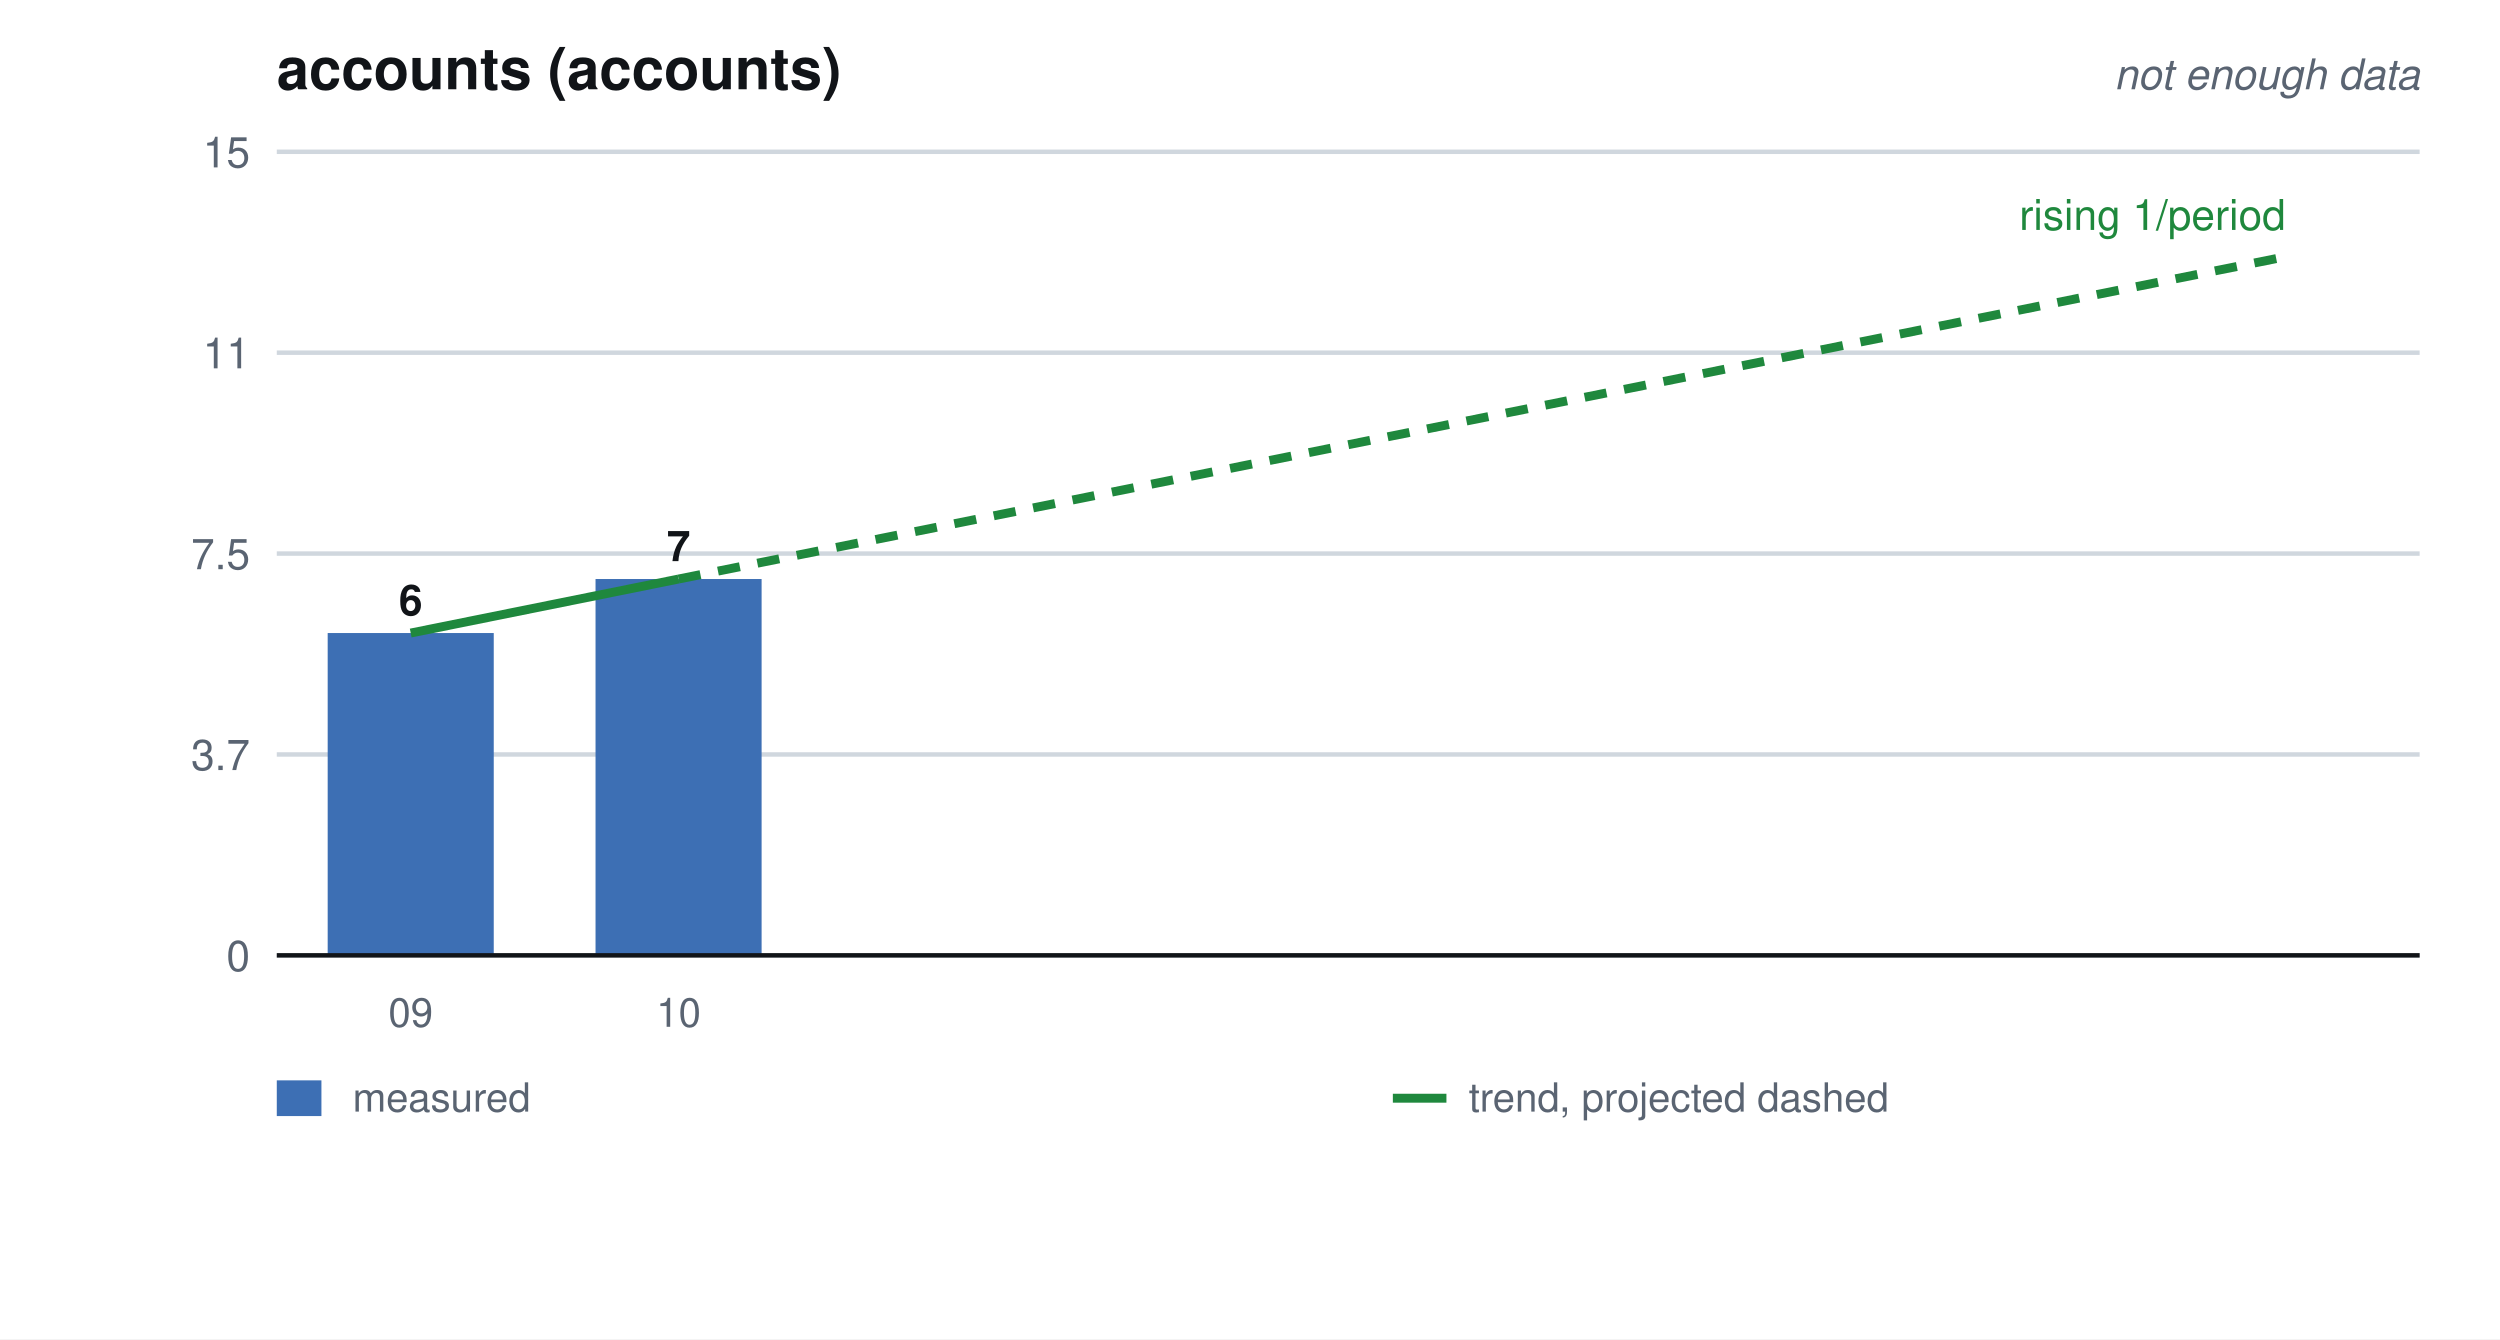
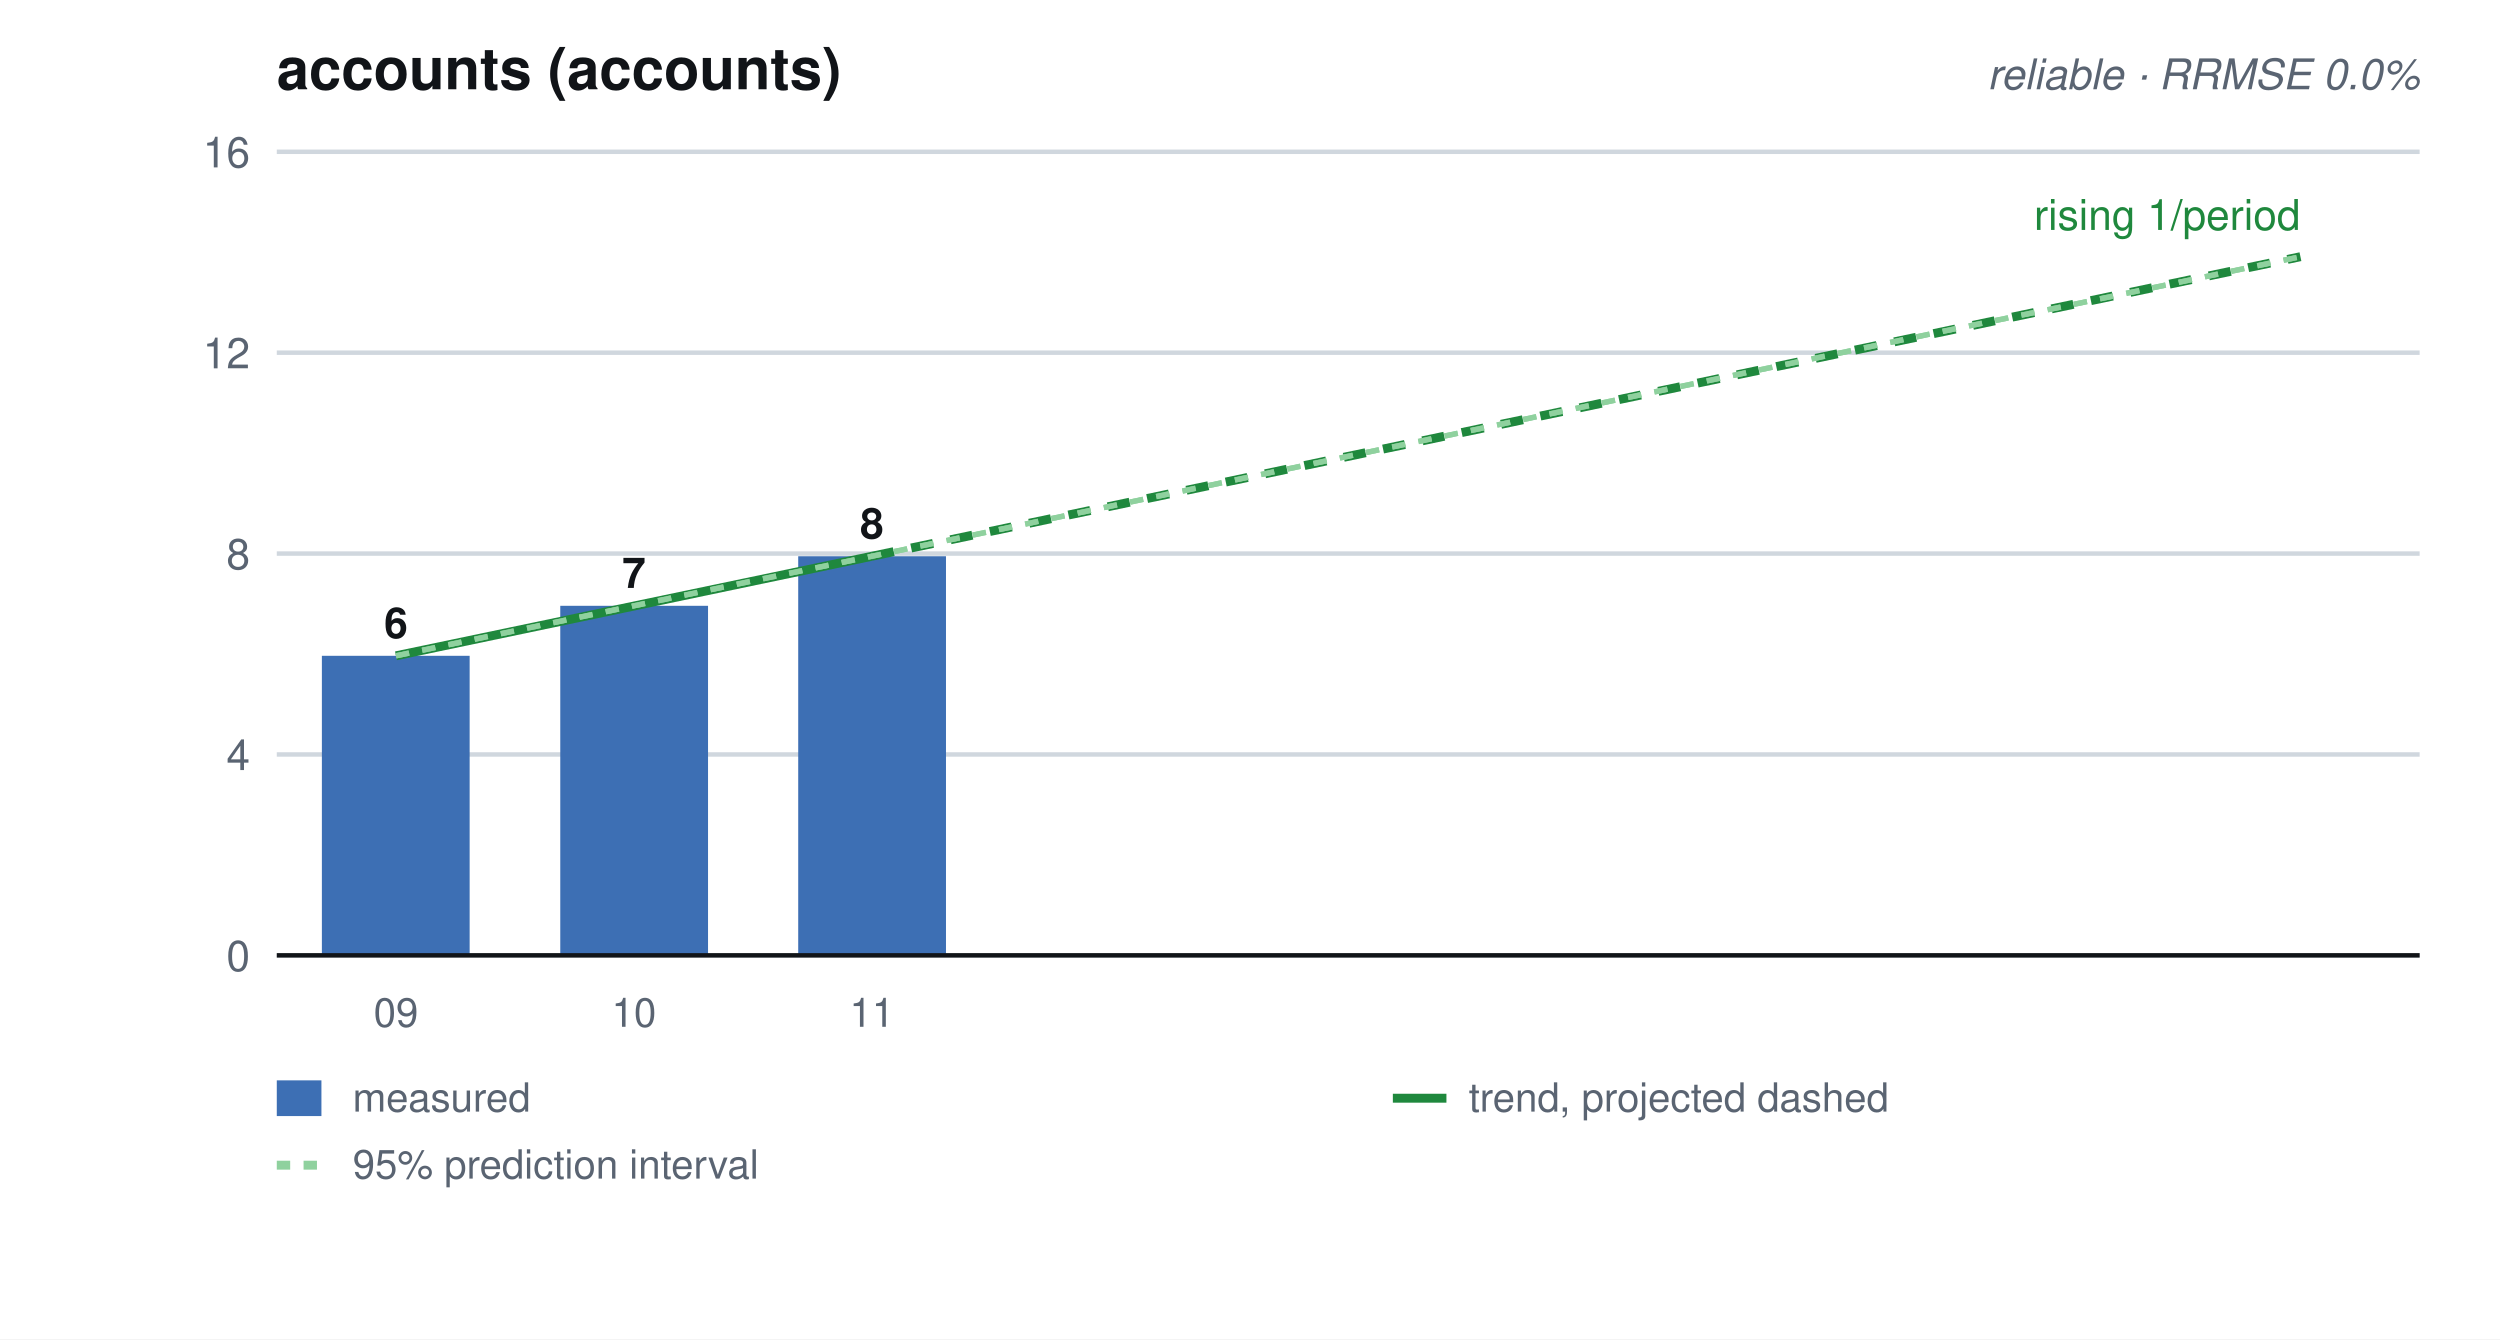
<svg xmlns="http://www.w3.org/2000/svg" width="560" height="300" viewBox="0 0 560 300" font-family="-apple-system,BlinkMacSystemFont,Segoe UI,Helvetica,Arial,sans-serif">
  <rect width="560" height="300" fill="#ffffff" />
  <text x="62" y="20" font-size="13" font-weight="700" fill="#111418">accounts (accounts)</text>
  <line x1="62" y1="214.0" x2="542" y2="214.0" stroke="#d0d7de" stroke-width="1" />
  <text x="56" y="217.5" text-anchor="end" font-size="9.5" fill="#5a6472">0</text>
  <line x1="62" y1="169.0" x2="542" y2="169.0" stroke="#d0d7de" stroke-width="1" />
-   <text x="56" y="172.5" text-anchor="end" font-size="9.5" fill="#5a6472">3.7</text>
+   <text x="56" y="172.5" text-anchor="end" font-size="9.5" fill="#5a6472">4</text>
  <line x1="62" y1="124.0" x2="542" y2="124.0" stroke="#d0d7de" stroke-width="1" />
-   <text x="56" y="127.5" text-anchor="end" font-size="9.5" fill="#5a6472">7.5</text>
+   <text x="56" y="127.5" text-anchor="end" font-size="9.5" fill="#5a6472">8</text>
  <line x1="62" y1="79.0" x2="542" y2="79.0" stroke="#d0d7de" stroke-width="1" />
-   <text x="56" y="82.5" text-anchor="end" font-size="9.5" fill="#5a6472">11</text>
+   <text x="56" y="82.5" text-anchor="end" font-size="9.5" fill="#5a6472">12</text>
  <line x1="62" y1="34.0" x2="542" y2="34.0" stroke="#d0d7de" stroke-width="1" />
-   <text x="56" y="37.5" text-anchor="end" font-size="9.5" fill="#5a6472">15</text>
-   <rect x="73.4" y="141.8" width="37.2" height="72.2" fill="#3d6fb4" />
-   <text x="92.0" y="137.8" text-anchor="middle" font-size="9.5" font-weight="600" fill="#111418">6</text>
-   <rect x="133.4" y="129.7" width="37.2" height="84.3" fill="#3d6fb4" />
-   <text x="152.0" y="125.7" text-anchor="middle" font-size="9.5" font-weight="600" fill="#111418">7</text>
-   <text x="92.0" y="230" text-anchor="middle" font-size="9" fill="#5a6472">09</text>
-   <text x="152.0" y="230" text-anchor="middle" font-size="9" fill="#5a6472">10</text>
-   <line x1="92.0" y1="141.8" x2="152.0" y2="129.7" stroke="#1f883d" stroke-width="2" />
-   <line x1="152.0" y1="129.7" x2="512.0" y2="57.5" stroke="#1f883d" stroke-width="2" stroke-dasharray="5 4" />
-   <text x="512.0" y="51.5" text-anchor="end" font-size="9.5" fill="#1f883d">rising 1/period</text>
+   <text x="56" y="37.5" text-anchor="end" font-size="9.5" fill="#5a6472">16</text>
+   <rect x="72.1" y="146.9" width="33.1" height="67.1" fill="#3d6fb4" />
+   <text x="88.7" y="142.9" text-anchor="middle" font-size="9.5" font-weight="600" fill="#111418">6</text>
+   <rect x="125.5" y="135.7" width="33.1" height="78.3" fill="#3d6fb4" />
+   <text x="142.0" y="131.7" text-anchor="middle" font-size="9.5" font-weight="600" fill="#111418">7</text>
+   <rect x="178.8" y="124.6" width="33.1" height="89.4" fill="#3d6fb4" />
+   <text x="195.3" y="120.6" text-anchor="middle" font-size="9.5" font-weight="600" fill="#111418">8</text>
+   <text x="88.7" y="230" text-anchor="middle" font-size="9" fill="#5a6472">09</text>
+   <text x="142.0" y="230" text-anchor="middle" font-size="9" fill="#5a6472">10</text>
+   <text x="195.3" y="230" text-anchor="middle" font-size="9" fill="#5a6472">11</text>
+   <line x1="88.7" y1="146.9" x2="195.3" y2="124.6" stroke="#1f883d" stroke-width="2" />
+   <line x1="195.3" y1="124.6" x2="515.3" y2="57.5" stroke="#1f883d" stroke-width="2" stroke-dasharray="5 4" />
+   <polyline points="88.7,146.9 115.3,141.3 142.0,135.7 168.7,130.1 195.3,124.6 222.0,119.0 248.7,113.4 275.3,107.8 302.0,102.2 328.7,96.6 355.3,91.0 382.0,85.4 408.7,79.8 435.3,74.2 462.0,68.7 488.7,63.1 515.3,57.5" fill="none" stroke="#8fd19e" stroke-width="1.2" stroke-dasharray="3 3" />
+   <polyline points="88.7,146.9 115.3,141.3 142.0,135.7 168.7,130.1 195.3,124.6 222.0,119.0 248.7,113.4 275.3,107.8 302.0,102.2 328.7,96.6 355.3,91.0 382.0,85.4 408.7,79.8 435.3,74.2 462.0,68.7 488.7,63.1 515.3,57.5" fill="none" stroke="#8fd19e" stroke-width="1.2" stroke-dasharray="3 3" />
+   <text x="515.3" y="51.5" text-anchor="end" font-size="9.5" fill="#1f883d">rising 1/period</text>
  <line x1="62" y1="214" x2="542" y2="214" stroke="#111418" stroke-width="1" />
  <rect x="62" y="242" width="10" height="8" fill="#3d6fb4" />
  <text x="79" y="249" font-size="9" fill="#5a6472">measured</text>
  <line x1="312" y1="246" x2="324" y2="246" stroke="#1f883d" stroke-width="2" />
  <text x="329" y="249" font-size="9" fill="#5a6472">trend, projected dashed</text>
-   <text x="542" y="20" text-anchor="end" font-size="9.5" font-style="italic" fill="#5a6472">not enough data</text>
+   <line x1="62" y1="261" x2="74" y2="261" stroke="#8fd19e" stroke-width="2" stroke-dasharray="3 3" />
+   <text x="79" y="264" font-size="9" fill="#5a6472">95% prediction interval</text>
+   <text x="542" y="20" text-anchor="end" font-size="9.5" font-style="italic" fill="#5a6472">reliable · RRMSE 0.0%</text>
</svg>
